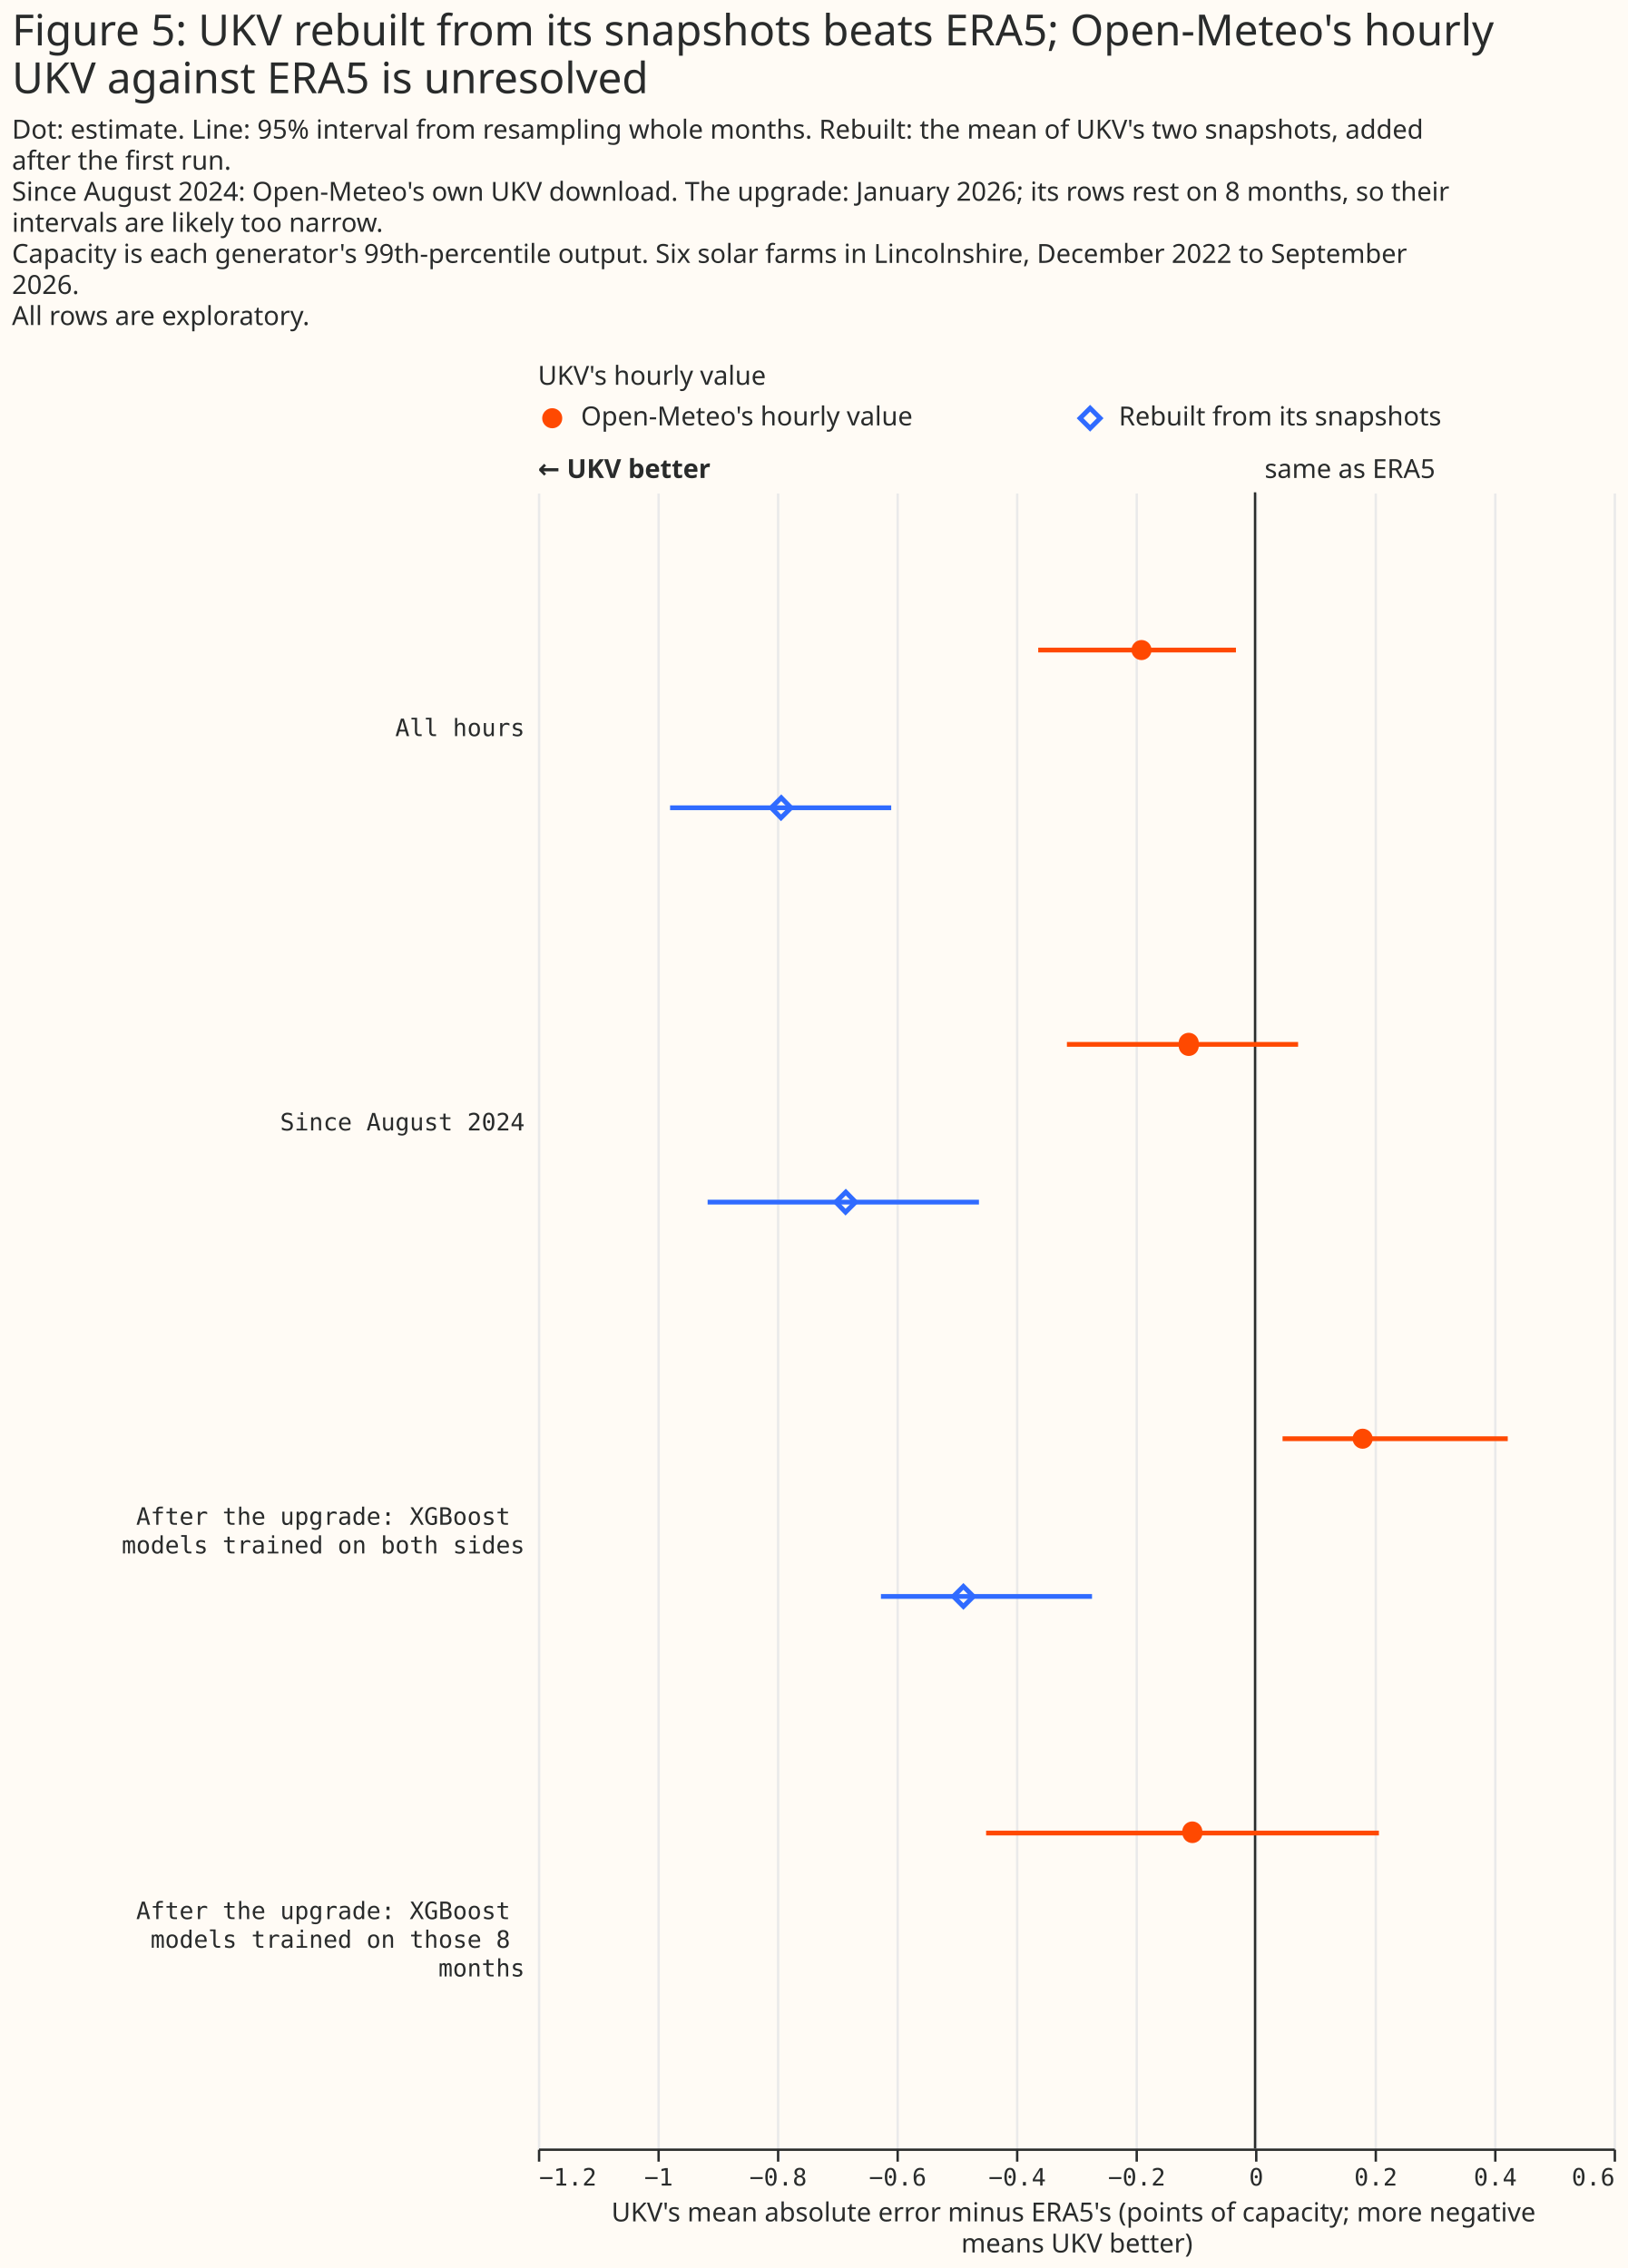
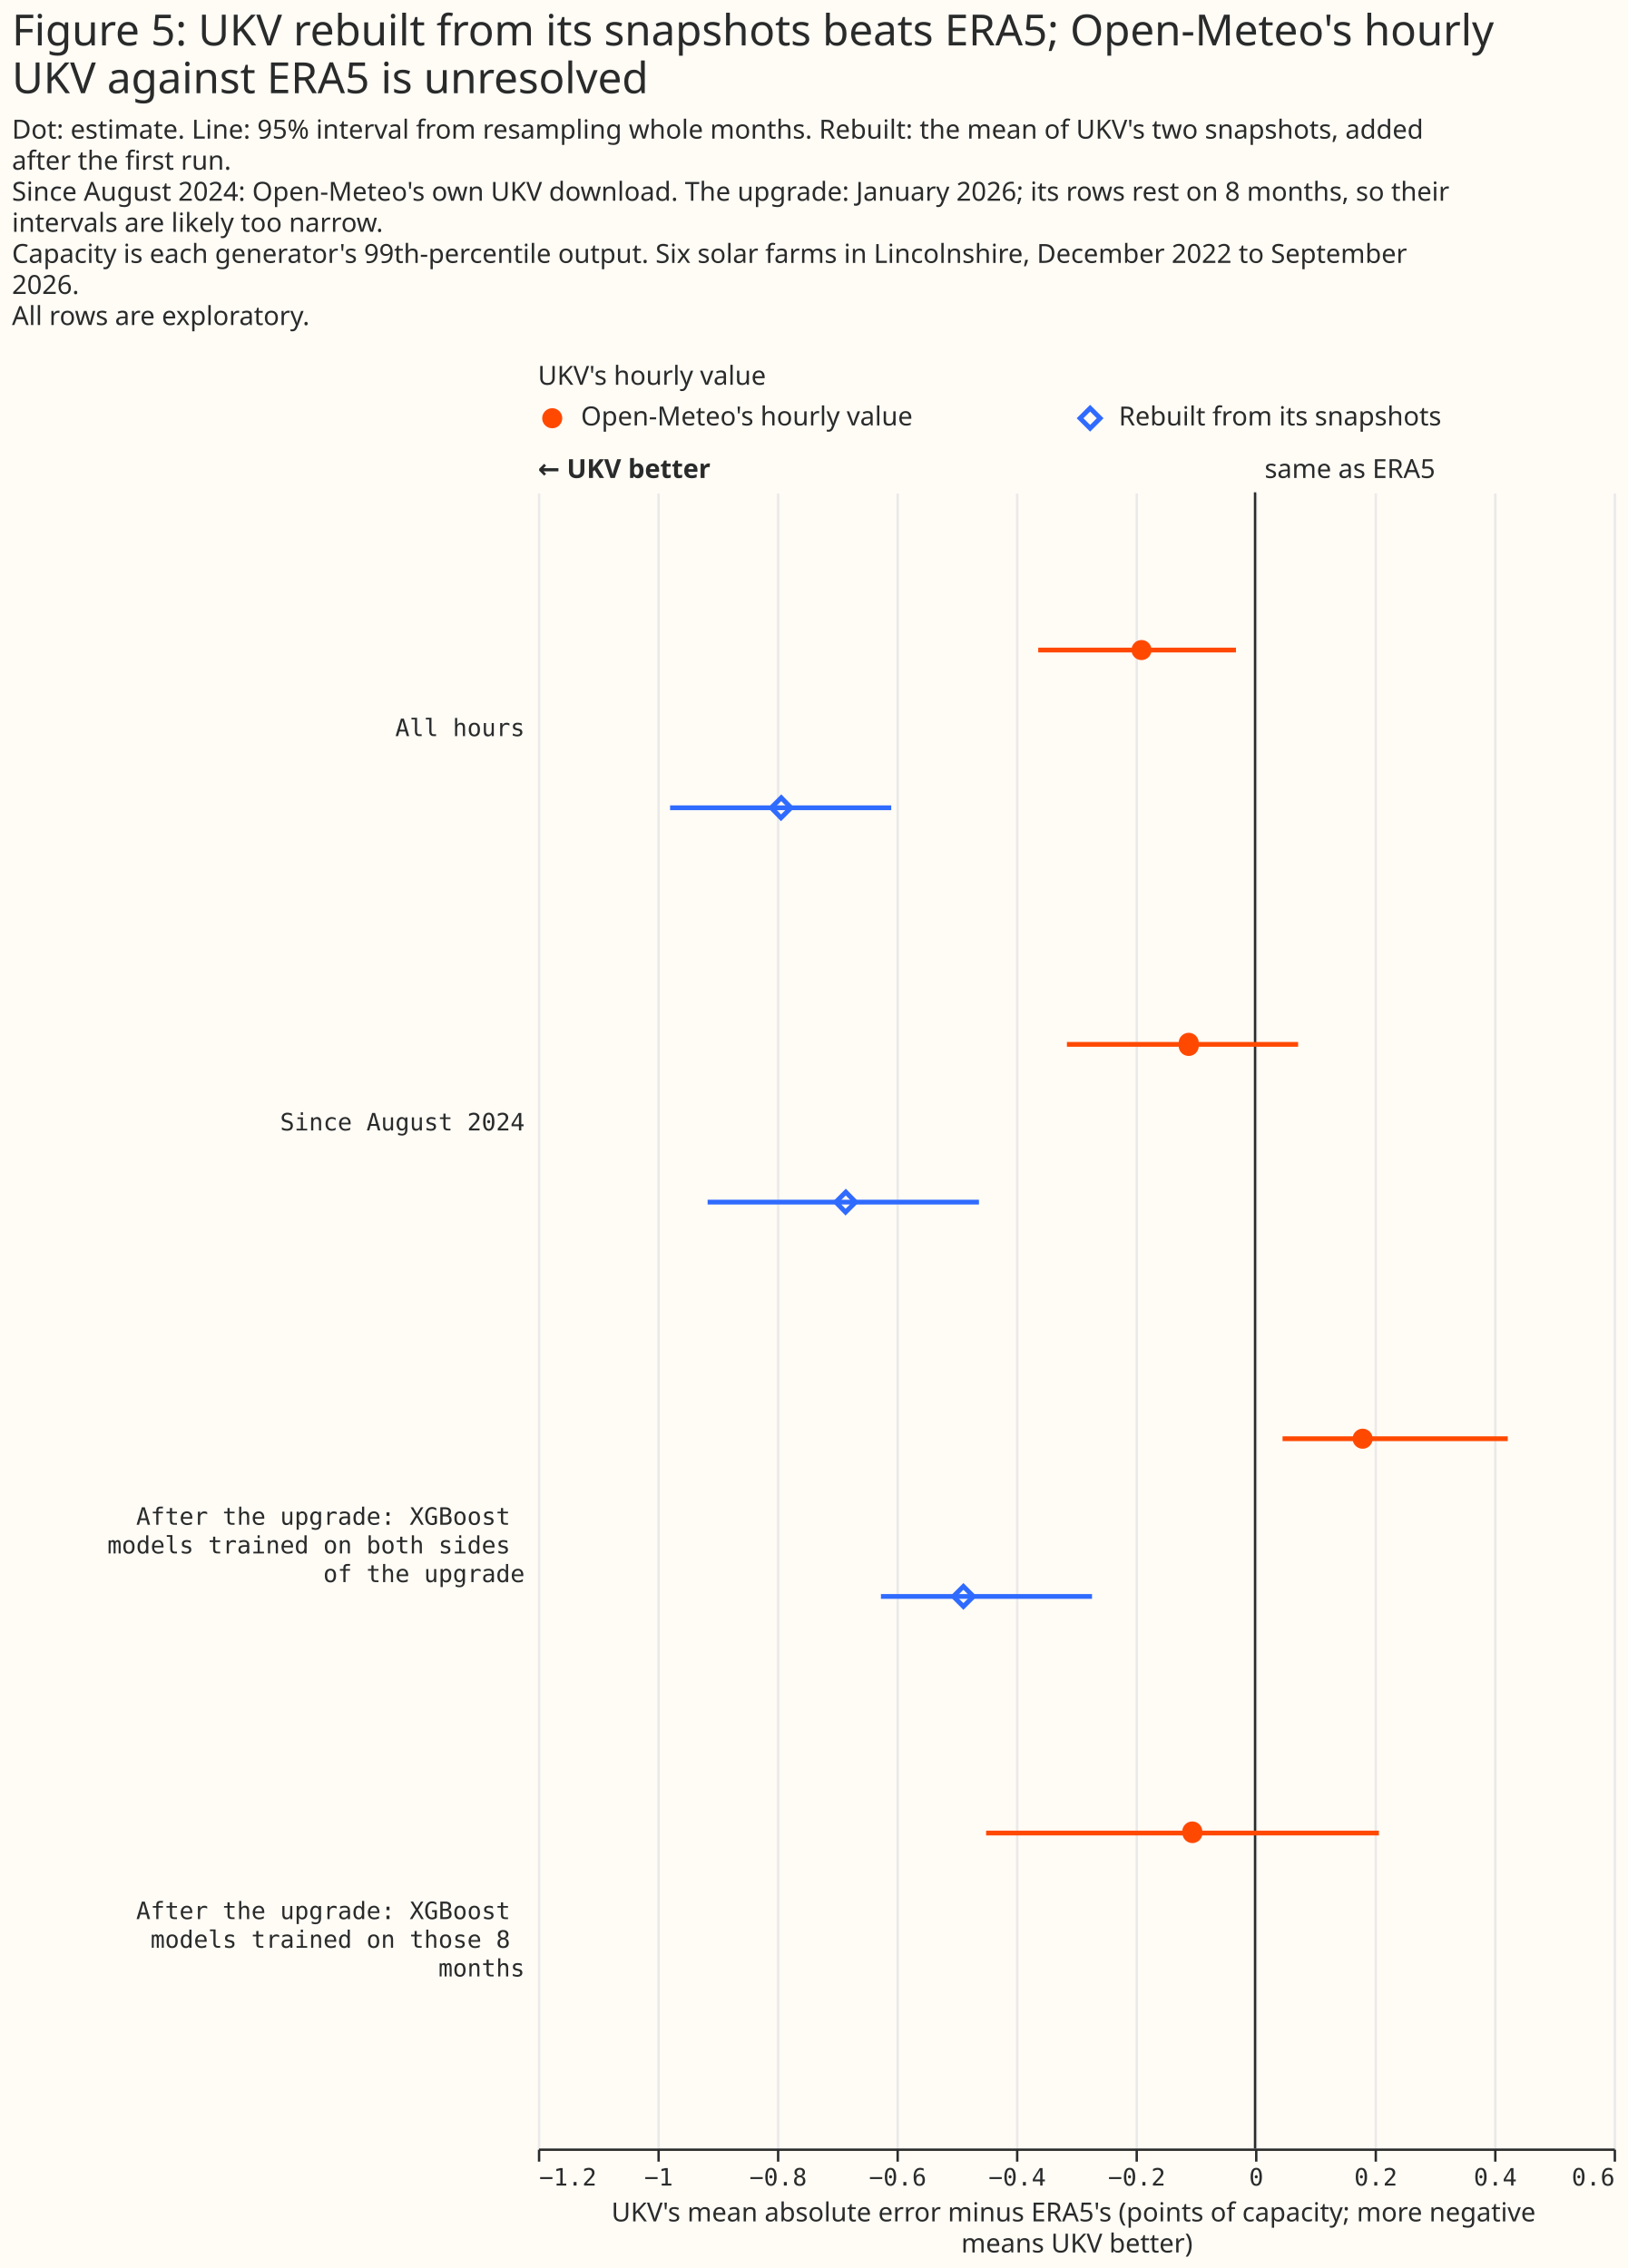
<svg xmlns="http://www.w3.org/2000/svg" width="681" height="949" class="marks" viewBox="0 0 681 949">
  <path fill="#fffbf5" d="M0 0h681v949H0z" />
  <g fill="none" stroke-miterlimit="10" aria-roledescription="group mark container" class="mark-group role-frame root">
    <path d="M225 167h450z" aria-hidden="true" class="background" />
    <g aria-roledescription="group mark container" class="mark-group role-scope concat_0_group">
      <g aria-roledescription="group mark container" class="mark-group role-scope concat_0_concat_0_group">
        <path fill="#fffbf5" d="M225 167h450v16H225Z" aria-hidden="true" class="background" />
        <g aria-roledescription="symbol mark container" class="mark-symbol role-mark concat_0_concat_0_layer_0_marks">
          <path fill="#ff4901" d="M235.2 175a4.2 4.2 0 1 1-8.4 0 4.2 4.2 0 1 1 8.4 0" aria-label="x: 6; colour: #FF4901; shape: circle" aria-roledescription="point" />
        </g>
        <g aria-roledescription="symbol mark container" class="mark-symbol role-mark concat_0_concat_0_layer_1_marks">
          <path stroke="#306bff" stroke-width="2" d="m451.8 175 4.2-4.2 4.2 4.2-4.2 4.2Z" aria-label="x: 231; colour: #306BFF; shape: diamond" aria-roledescription="point" />
        </g>
        <g fill="#292b2b" aria-roledescription="text mark container" class="mark-text role-mark concat_0_concat_0_layer_2_marks" font-family="Matter XH, DM Sans, sans-serif" font-size="11">
          <text aria-label="x: 6; label: Open-Meteo's hourly value" aria-roledescription="text mark" transform="translate(243 178)">Open-Meteo's hourly value</text>
          <text aria-label="x: 231; label: Rebuilt from its snapshots" aria-roledescription="text mark" transform="translate(468 178)">Rebuilt from its snapshots</text>
        </g>
        <g class="mark-group role-title">
          <text fill="#292b2b" aria-label="Title text 'UKV's hourly value'" aria-roledescription="title" class="mark-text role-title-text" font-family="Matter XH, DM Sans, sans-serif" font-size="11" pointer-events="none" transform="translate(225 161)">UKV's hourly value</text>
        </g>
      </g>
      <g aria-roledescription="group mark container" class="mark-group role-scope concat_0_concat_1_group">
        <path fill="#fffbf5" d="M225 206h450v693H225Z" aria-hidden="true" class="background" />
        <g aria-hidden="true" class="mark-group role-axis">
          <path stroke="#eaeaea" d="M225.5 899.5v-693m50 693v-693m50 693v-693m50 693v-693m50 693v-693m50 693v-693m50 693v-693m50 693v-693m50 693v-693m50 693v-693" class="mark-rule role-axis-grid" pointer-events="none" />
        </g>
        <g aria-label="X-axis titled 'UKV's mean absolute error minus ERA5's (points of capacity; more negative means UKV better)' for a linear scale with values from −1.2 to 0.6" aria-roledescription="axis" class="mark-group role-axis" pointer-events="none">
          <path stroke="#292b2b" d="M225.5 899.5v5m50-5v5m50-5v5m50-5v5m50-5v5m50-5v5m50-5v5m50-5v5m50-5v5m50-5v5" class="mark-rule role-axis-tick" />
          <g fill="#292b2b" class="mark-text role-axis-label" font-family="Matter Semi Mono, Roboto Mono, monospace" font-size="10">
            <text transform="translate(225.5 914.5)">−1.2</text>
            <text text-anchor="middle" transform="translate(275.5 914.5)">−1</text>
            <text text-anchor="middle" transform="translate(325.5 914.5)">−0.8</text>
            <text text-anchor="middle" transform="translate(375.5 914.5)">−0.6</text>
            <text text-anchor="middle" transform="translate(425.5 914.5)">−0.4</text>
            <text text-anchor="middle" transform="translate(475.5 914.5)">−0.2</text>
            <text text-anchor="middle" transform="translate(525.5 914.5)">0</text>
            <text text-anchor="middle" transform="translate(575.5 914.5)">0.2</text>
            <text text-anchor="middle" transform="translate(625.5 914.5)">0.4</text>
            <text text-anchor="end" transform="translate(675.5 914.5)">0.6</text>
          </g>
          <path stroke="#292b2b" d="M225.5 899.5h450" class="mark-rule role-axis-domain" />
          <text fill="#292b2b" class="mark-text role-axis-title" font-family="Matter XH, DM Sans, sans-serif" font-size="11" text-anchor="middle" transform="translate(450.5 929.5)">
            <tspan>UKV's mean absolute error minus ERA5's (points of capacity; more negative</tspan>
            <tspan x="0" dy="13">means UKV better)</tspan>
          </text>
        </g>
-         <g aria-label="Y-axis for a discrete scale with 4 values: All hours, Since August 2024, After the upgrade: XGBoost models trained on both sides, After the upgrade: XGBoost models trained on those 8 months" aria-roledescription="axis" class="mark-group role-axis">
+         <g aria-label="Y-axis for a discrete scale with 4 values: All hours, Since August 2024, After the upgrade: XGBoost models trained on both sides of the upgrade, After the upgrade: XGBoost models trained on those 8 months" aria-roledescription="axis" class="mark-group role-axis">
          <g fill="#292b2b" class="mark-text role-axis-label" font-family="Matter Semi Mono, Roboto Mono, monospace" font-size="10" pointer-events="none" text-anchor="end">
            <text transform="translate(219.5 308)">All hours</text>
            <text transform="translate(219.5 473)">Since August 2024</text>
            <text transform="translate(219.5 638)">
              <tspan>After the upgrade: XGBoost</tspan>
              <tspan x="0" dy="12">models trained on both sides</tspan>
+               <tspan x="0" dy="12">of the upgrade</tspan>
            </text>
            <text transform="translate(219.5 803)">
              <tspan>After the upgrade: XGBoost</tspan>
              <tspan x="0" dy="12">models trained on those 8</tspan>
              <tspan x="0" dy="12">months</tspan>
            </text>
          </g>
        </g>
        <g aria-roledescription="rule mark container" class="mark-rule role-mark concat_0_concat_1_layer_0_marks">
          <path stroke="#292b2b" d="M525 206v693" aria-label="x: 0" aria-roledescription="rule mark" />
        </g>
        <g aria-roledescription="text mark container" class="mark-text role-mark concat_0_concat_1_layer_1_marks">
          <text fill="#292b2b" aria-label="x: 0" aria-roledescription="text mark" font-family="Matter XH, DM Sans, sans-serif" font-size="11" transform="translate(529 200)">same as ERA5</text>
        </g>
        <g aria-roledescription="text mark container" class="mark-text role-mark concat_0_concat_1_layer_2_marks">
          <text fill="#292b2b" aria-label="x: −1.2" aria-roledescription="text mark" font-family="Matter XH, DM Sans, sans-serif" font-size="11" font-weight="bold" transform="translate(225 200)">← UKV better</text>
        </g>
        <g stroke-width="2" aria-hidden="true" class="mark-rule role-mark concat_0_concat_1_layer_3_marks" clip-path="url(#a)" transform="translate(225 206)">
          <path stroke="#ff4901" d="M209.3 66H292" />
          <path stroke="#306bff" d="M55.3 132h92.5" />
          <path stroke="#ff4901" d="M221.3 231H318" />
          <path stroke="#306bff" d="M71 297h113.5" />
          <path stroke="#ff4901" d="M311.5 396h94.2" />
          <path stroke="#306bff" d="M143.5 462h88.3" />
          <path stroke="#ff4901" d="M187.5 561h164.3" />
        </g>
        <g fill="#ff4901" aria-roledescription="symbol mark container" class="mark-symbol role-mark concat_0_concat_1_layer_4_marks" clip-path="url(#b)" transform="translate(225 206)">
          <path d="M256.7 66a4.2 4.2 0 1 1-8.4 0 4.2 4.2 0 1 1 8.4 0" aria-label="UKV's mean absolute error minus ERA5's (points of capacity; more negative, means UKV better): −0.19; label: All hours; condition: Open-Meteo's hourly value; shade: Open-Meteo's hourly value; Row: All hours; Estimate: −0.19; Lower 95%: −0.363; Upper 95%: −0.032" aria-roledescription="point" />
          <path d="M276.4 231a4.2 4.2 0 1 1-8.3 0 4.2 4.2 0 1 1 8.3 0" aria-label="UKV's mean absolute error minus ERA5's (points of capacity; more negative, means UKV better): −0.11; label: Since August 2024; condition: Open-Meteo's hourly value; shade: Open-Meteo's hourly value; Row: Since August 2024; Estimate: −0.111; Lower 95%: −0.315; Upper 95%: 0.072" aria-roledescription="point" />
-           <path d="M349.2 396a4.2 4.2 0 1 1-8.4 0 4.2 4.2 0 1 1 8.4 0" aria-label="UKV's mean absolute error minus ERA5's (points of capacity; more negative, means UKV better): 0.18; label: After the upgrade: XGBoost models trained on both sides; condition: Open-Meteo's hourly value; shade: Open-Meteo's hourly value; Row: After the upgrade: XGBoost models trained on both sides; Estimate: 0.18; Lower 95%: 0.046; Upper 95%: 0.423" aria-roledescription="point" />
+           <path d="M349.2 396a4.2 4.2 0 1 1-8.4 0 4.2 4.2 0 1 1 8.4 0" aria-label="UKV's mean absolute error minus ERA5's (points of capacity; more negative, means UKV better): 0.18; label: After the upgrade: XGBoost models trained on both sides of the upgrade; condition: Open-Meteo's hourly value; shade: Open-Meteo's hourly value; Row: After the upgrade: XGBoost models trained on both sides of the upgrade; Estimate: 0.18; Lower 95%: 0.046; Upper 95%: 0.423" aria-roledescription="point" />
          <path d="M278 561a4.2 4.2 0 1 1-8.4 0 4.2 4.2 0 1 1 8.3 0" aria-label="UKV's mean absolute error minus ERA5's (points of capacity; more negative, means UKV better): −0.1; label: After the upgrade: XGBoost models trained on those 8 months; condition: Open-Meteo's hourly value; shade: Open-Meteo's hourly value; Row: After the upgrade: XGBoost models trained on those 8 months; Estimate: −0.105; Lower 95%: −0.45; Upper 95%: 0.207" aria-roledescription="point" />
        </g>
        <g stroke="#306bff" stroke-width="2" aria-roledescription="symbol mark container" class="mark-symbol role-mark concat_0_concat_1_layer_5_marks" clip-path="url(#c)" transform="translate(225 206)">
          <path d="m97.6 132 4.2-4.2 4.1 4.2-4.2 4.2Z" aria-label="UKV's mean absolute error minus ERA5's (points of capacity; more negative, means UKV better): −0.79; label: All hours; condition: Rebuilt from its snapshots; shade: Rebuilt from its snapshots; Row: All hours; Estimate: −0.793; Lower 95%: −0.979; Upper 95%: −0.609" aria-roledescription="point" />
          <path d="m124.6 297 4.2-4.2 4.1 4.2-4.2 4.2Z" aria-label="UKV's mean absolute error minus ERA5's (points of capacity; more negative, means UKV better): −0.69; label: Since August 2024; condition: Rebuilt from its snapshots; shade: Rebuilt from its snapshots; Row: Since August 2024; Estimate: −0.685; Lower 95%: −0.916; Upper 95%: −0.462" aria-roledescription="point" />
-           <path d="m173.8 462 4.2-4.2 4.2 4.2-4.2 4.2Z" aria-label="UKV's mean absolute error minus ERA5's (points of capacity; more negative, means UKV better): −0.49; label: After the upgrade: XGBoost models trained on both sides; condition: Rebuilt from its snapshots; shade: Rebuilt from its snapshots; Row: After the upgrade: XGBoost models trained on both sides; Estimate: −0.488; Lower 95%: −0.626; Upper 95%: −0.273" aria-roledescription="point" />
+           <path d="m173.8 462 4.2-4.2 4.2 4.2-4.2 4.2Z" aria-label="UKV's mean absolute error minus ERA5's (points of capacity; more negative, means UKV better): −0.49; label: After the upgrade: XGBoost models trained on both sides of the upgrade; condition: Rebuilt from its snapshots; shade: Rebuilt from its snapshots; Row: After the upgrade: XGBoost models trained on both sides of the upgrade; Estimate: −0.488; Lower 95%: −0.626; Upper 95%: −0.273" aria-roledescription="point" />
        </g>
      </g>
    </g>
    <g fill="#292b2b" class="mark-group role-title" font-family="Matter XH, DM Sans, sans-serif" pointer-events="none">
      <text aria-label="Title text 'Figure 5: UKV rebuilt from its snapshots beats ERA5; Open-Meteo's hourly UKV against ERA5 is unresolved'" aria-roledescription="title" class="mark-text role-title-text" font-size="18" transform="translate(5 19)">
        <tspan>Figure 5: UKV rebuilt from its snapshots beats ERA5; Open-Meteo's hourly</tspan>
        <tspan x="0" dy="20">UKV against ERA5 is unresolved</tspan>
      </text>
      <text aria-label="Subtitle text 'Dot: estimate. Line: 95% interval from resampling whole months. Rebuilt: the mean of UKV's two snapshots, added after the first run. Since August 2024: Open-Meteo's own UKV download. The upgrade: January 2026; its rows rest on 8 months, so their intervals are likely too narrow. Capacity is each generator's 99th-percentile output. Six solar farms in Lincolnshire, December 2022 to September 2026. All rows are exploratory.'" aria-roledescription="subtitle" class="mark-text role-title-subtitle" font-size="11" transform="translate(5 58)">
        <tspan>Dot: estimate. Line: 95% interval from resampling whole months. Rebuilt: the mean of UKV's two snapshots, added</tspan>
        <tspan x="0" dy="13">after the first run.</tspan>
        <tspan x="0" dy="13">Since August 2024: Open-Meteo's own UKV download. The upgrade: January 2026; its rows rest on 8 months, so their</tspan>
        <tspan x="0" dy="13">intervals are likely too narrow.</tspan>
        <tspan x="0" dy="13">Capacity is each generator's 99th-percentile output. Six solar farms in Lincolnshire, December 2022 to September</tspan>
        <tspan x="0" dy="13">2026.</tspan>
        <tspan x="0" dy="13">All rows are exploratory.</tspan>
      </text>
    </g>
  </g>
  <defs>
    <clipPath id="a">
      <path d="M0 0h450v693H0z" />
    </clipPath>
    <clipPath id="b">
      <path d="M0 0h450v693H0z" />
    </clipPath>
    <clipPath id="c">
      <path d="M0 0h450v693H0z" />
    </clipPath>
  </defs>
</svg>
